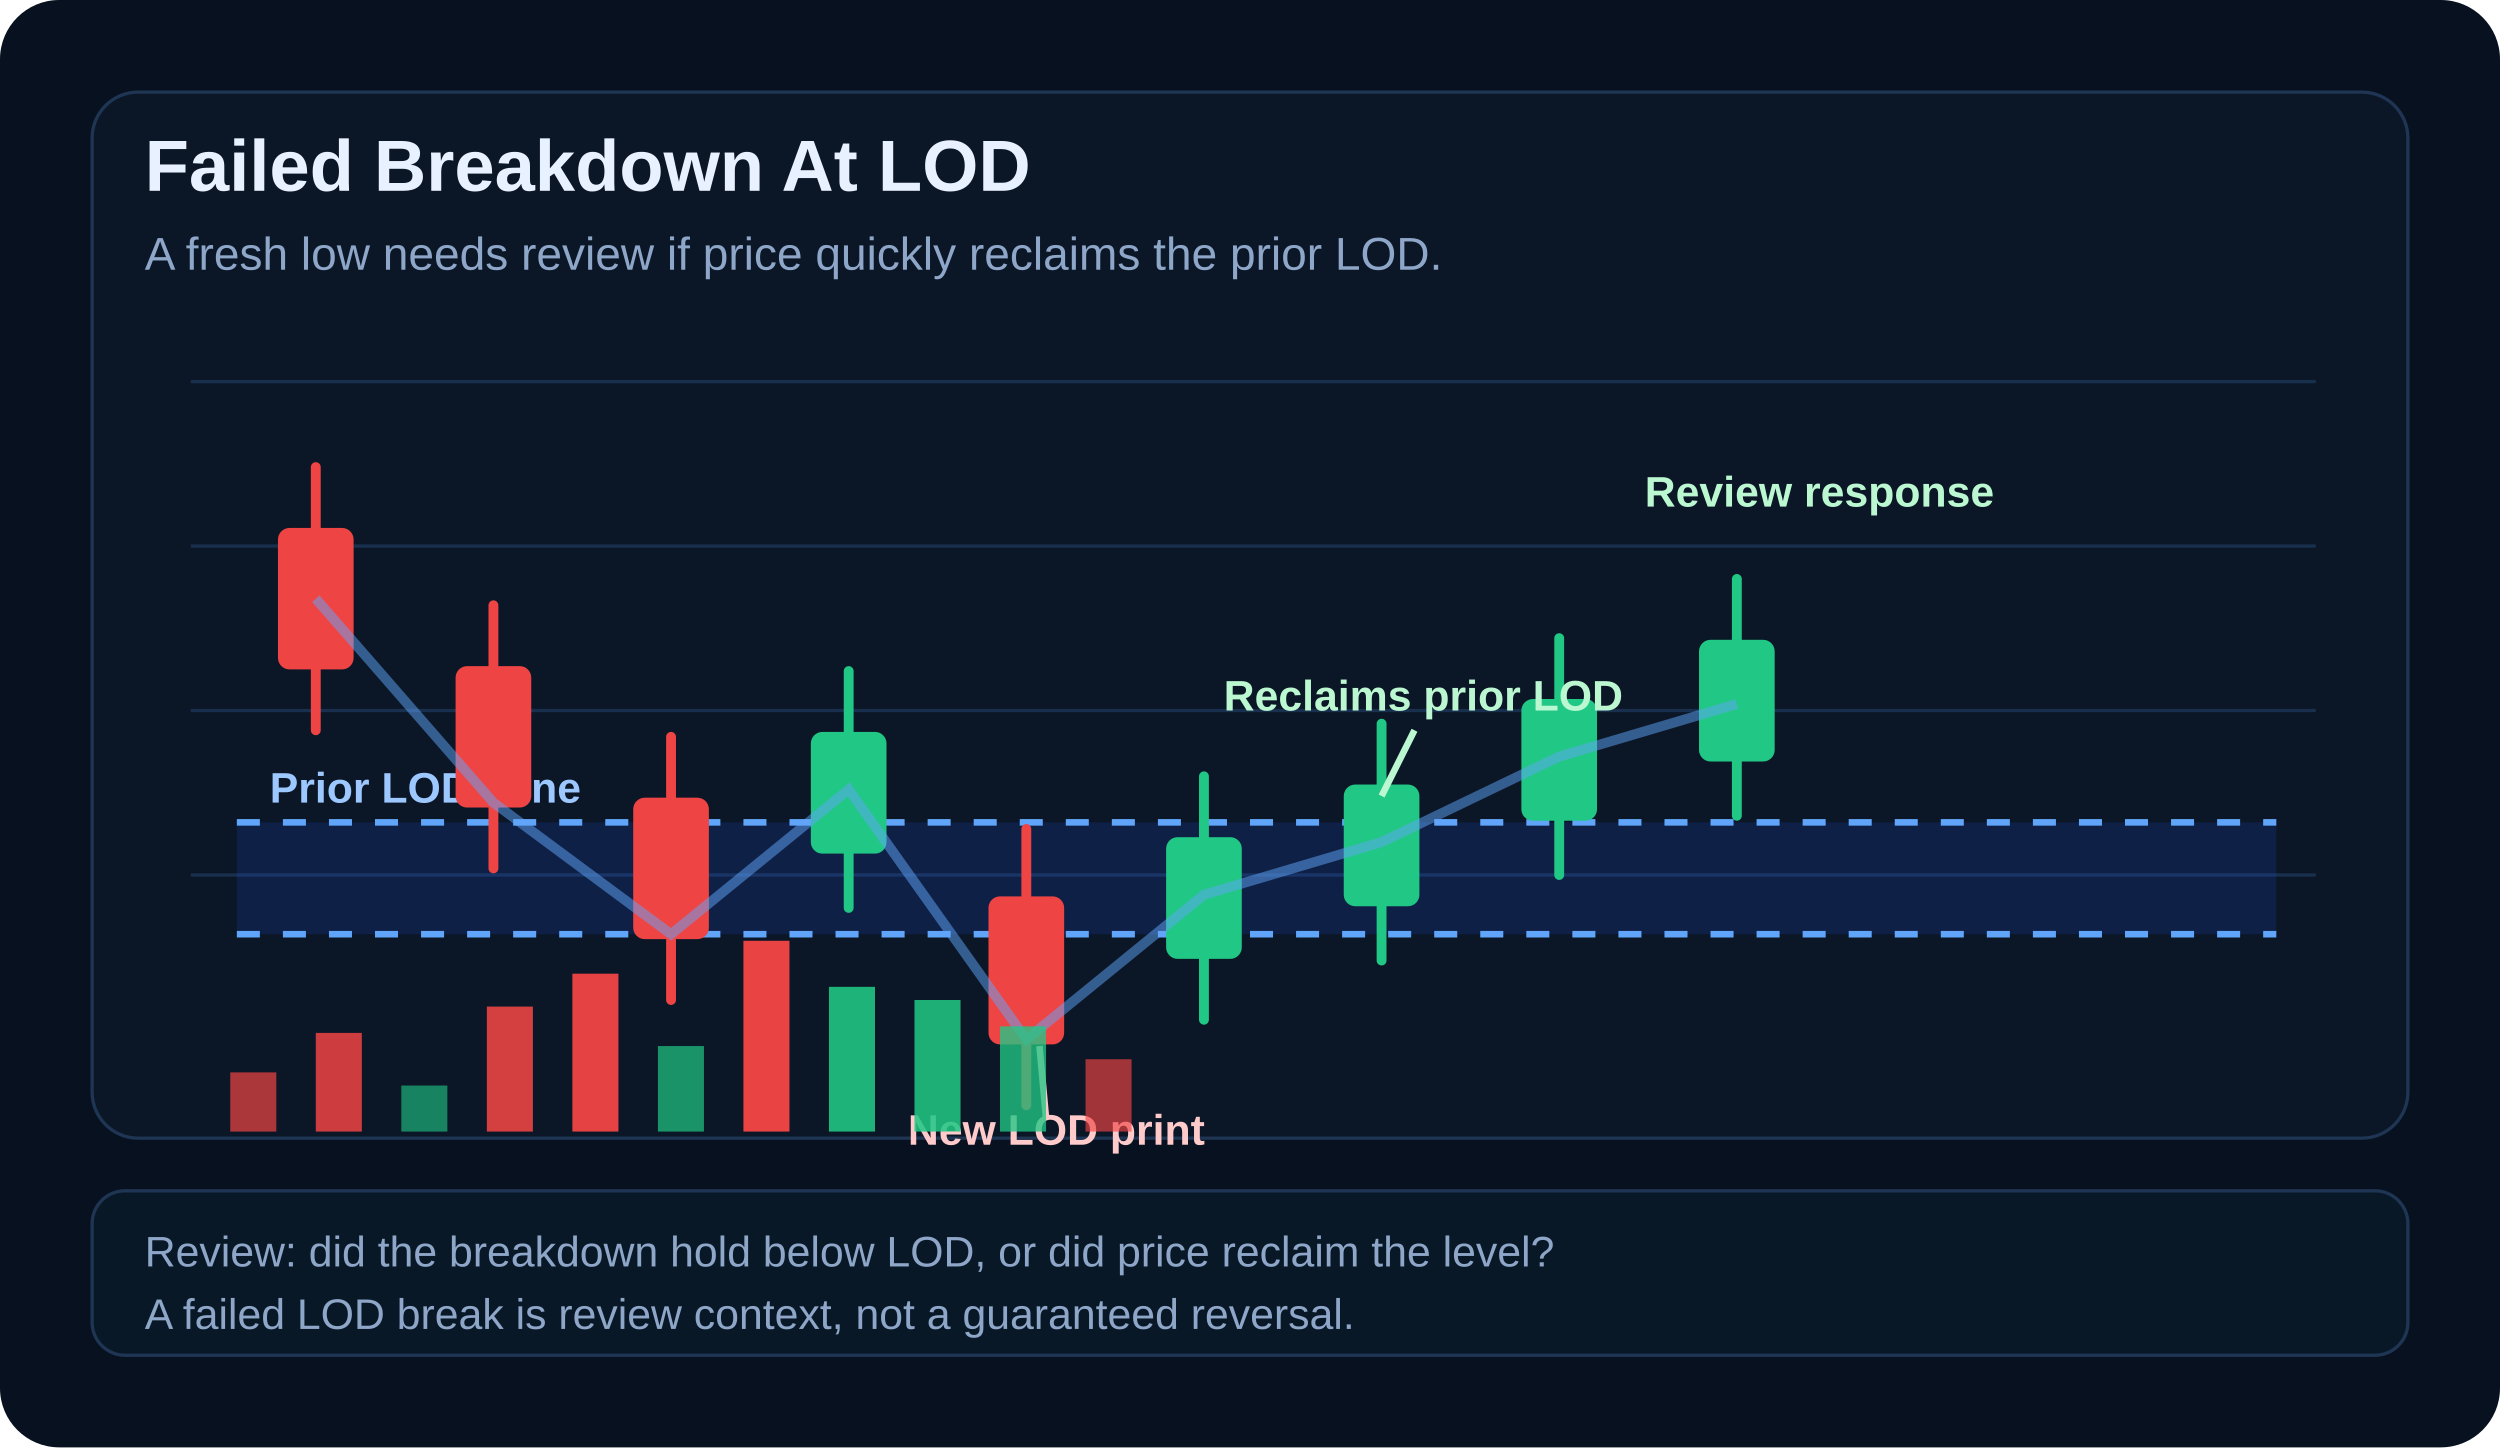
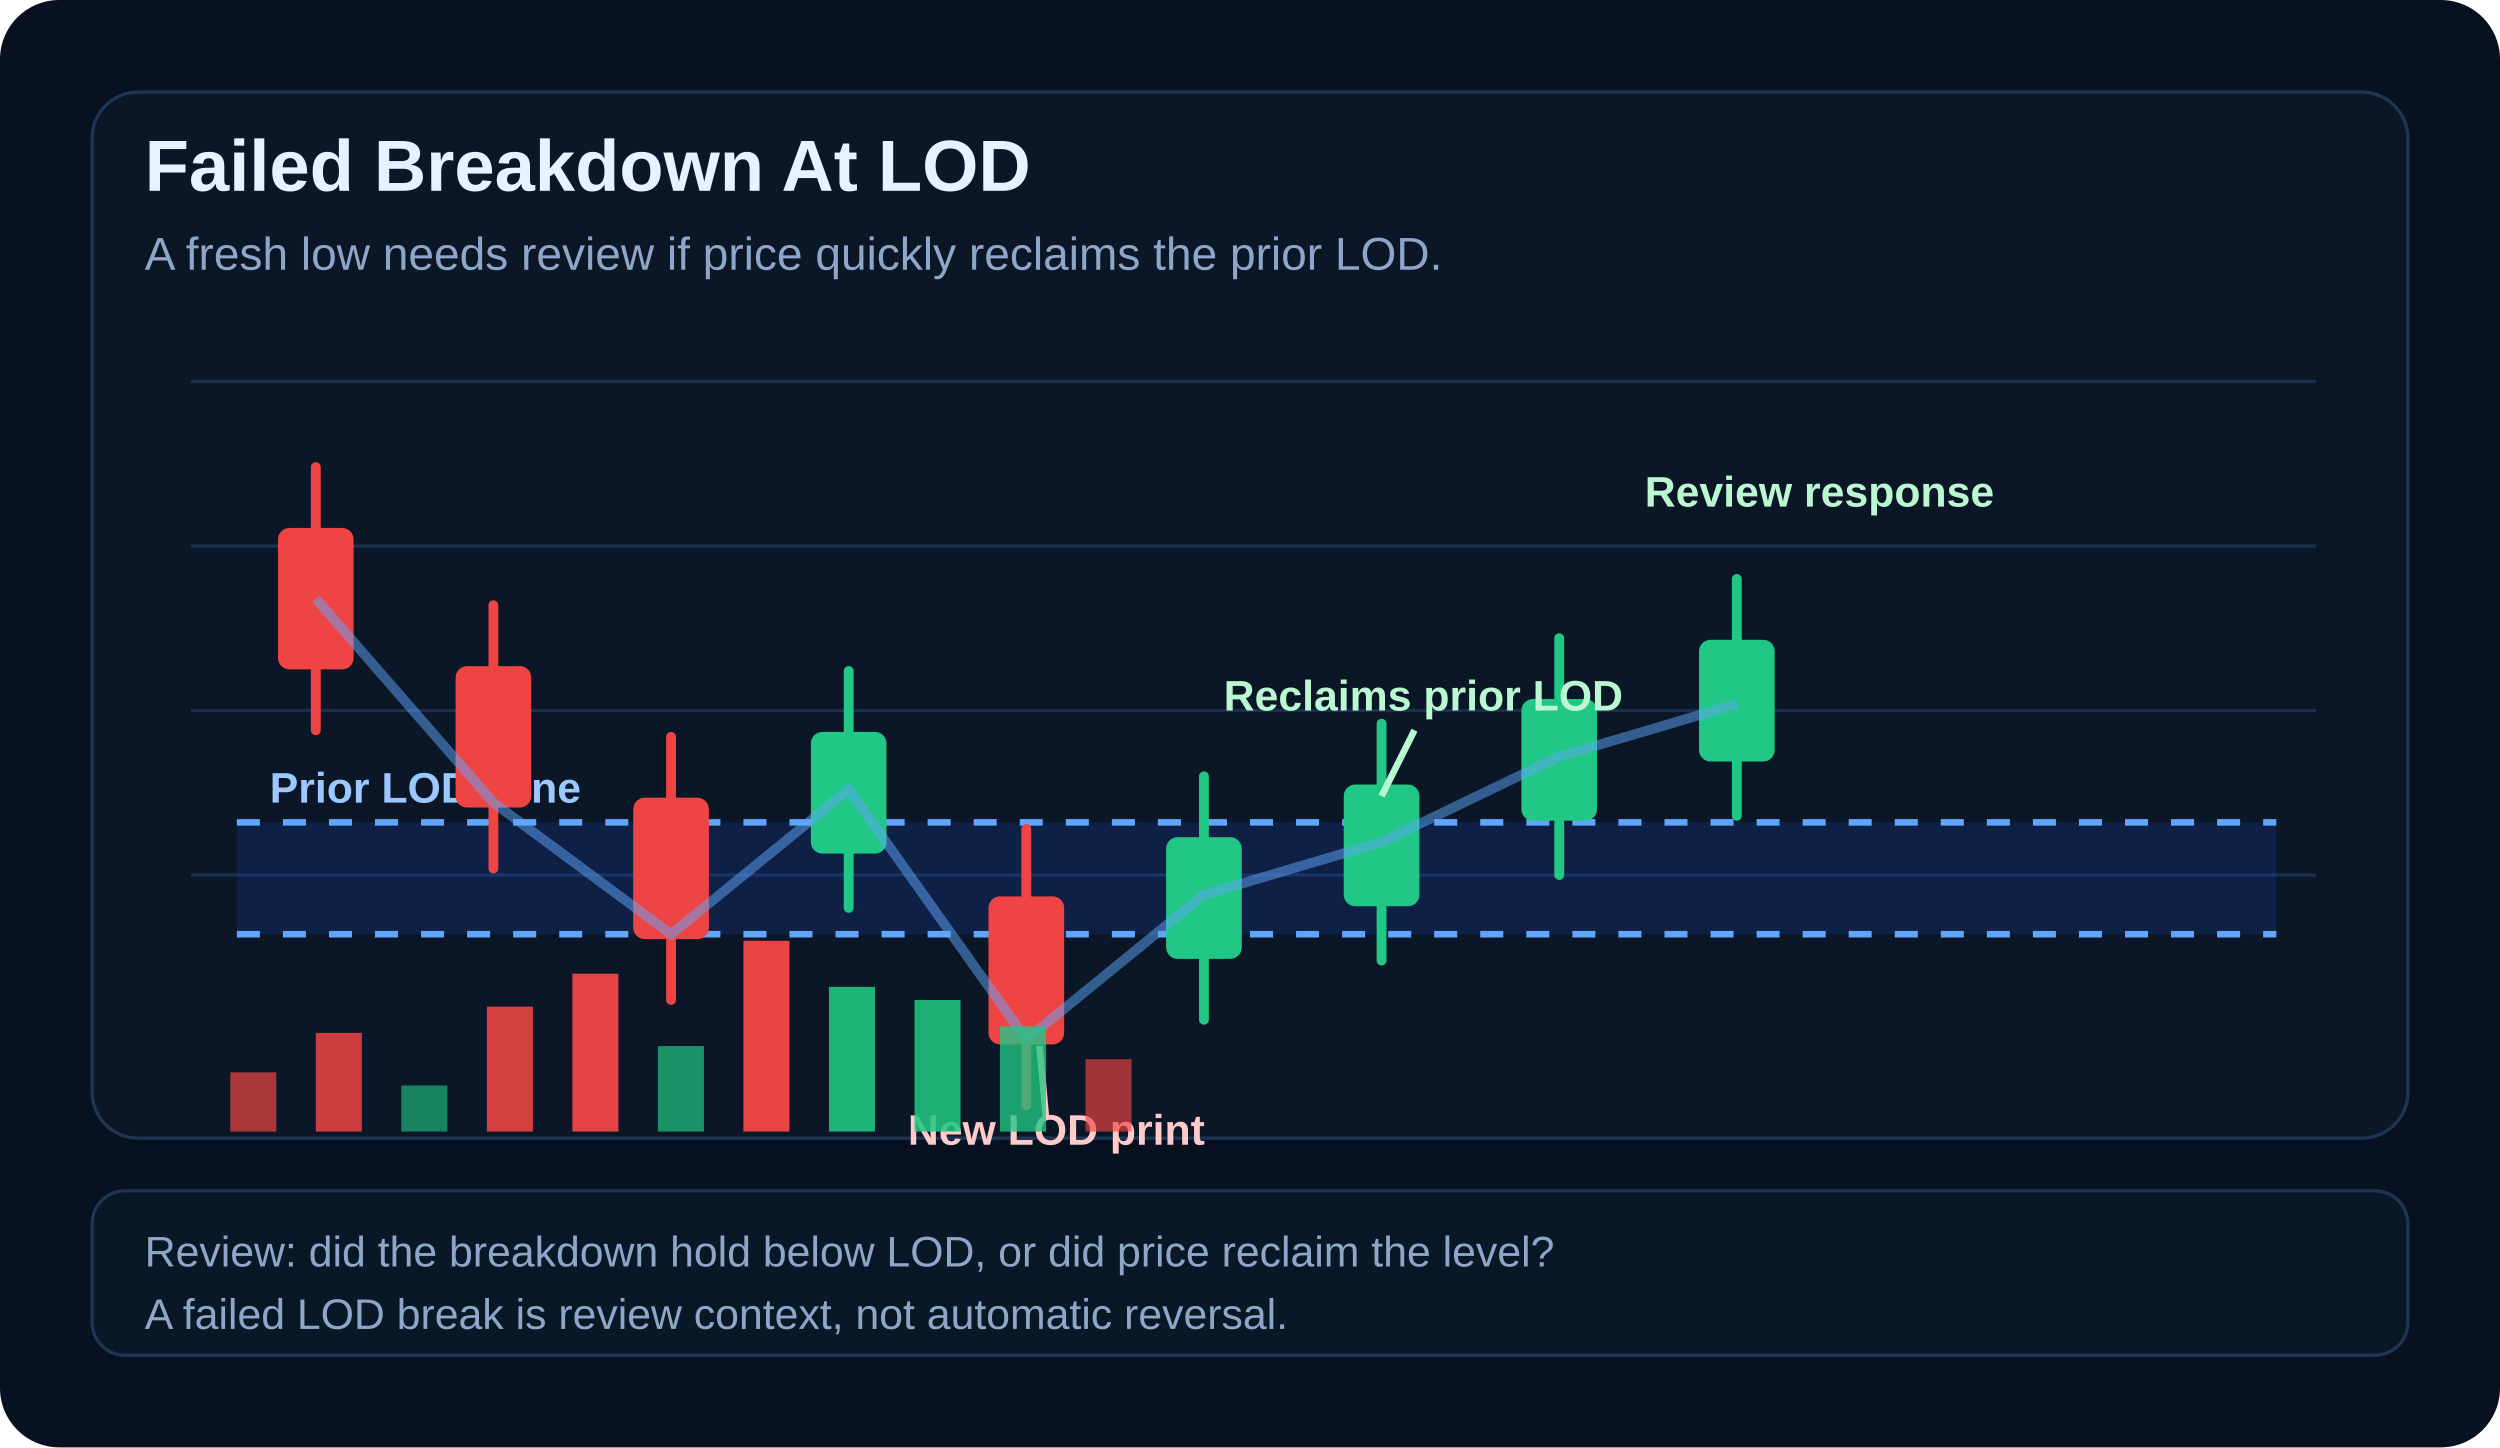
<svg xmlns="http://www.w3.org/2000/svg" viewBox="0 0 760 440" role="img" aria-labelledby="title desc">
  <rect width="760" height="440" rx="18" fill="#07111f" />
  <rect x="28" y="28" width="704" height="318" rx="14" fill="#0b1626" stroke="#1f3554" />
  <text x="44" y="58" fill="#e8f1ff" font-family="Arial, sans-serif" font-size="22" font-weight="700">Failed Breakdown At LOD</text>
  <text x="44" y="82" fill="#8ea6c8" font-family="Arial, sans-serif" font-size="14">A fresh low needs review if price quickly reclaims the prior LOD.</text>
  <g stroke="#18304e" stroke-width="1">
    <line x1="58" y1="116" x2="704" y2="116" />
    <line x1="58" y1="166" x2="704" y2="166" />
    <line x1="58" y1="216" x2="704" y2="216" />
    <line x1="58" y1="266" x2="704" y2="266" />
  </g>
  <rect x="72" y="250" width="620" height="34" fill="#1d4ed8" opacity=".18" />
  <line x1="72" y1="250" x2="692" y2="250" stroke="#60a5fa" stroke-width="2" stroke-dasharray="7 7" />
  <line x1="72" y1="284" x2="692" y2="284" stroke="#60a5fa" stroke-width="2" stroke-dasharray="7 7" />
  <text x="82" y="244" fill="#9cc8ff" font-family="Arial, sans-serif" font-size="13" font-weight="700">Prior LOD zone</text>
  <g stroke-linecap="round" stroke-width="3">
    <g stroke="#ef4444" fill="#ef4444">
      <line x1="96" y1="142" x2="96" y2="222" />
      <rect x="86" y="162" width="20" height="40" rx="2" />
      <line x1="150" y1="184" x2="150" y2="264" />
      <rect x="140" y="204" width="20" height="40" rx="2" />
      <line x1="204" y1="224" x2="204" y2="304" />
      <rect x="194" y="244" width="20" height="40" rx="2" />
      <line x1="312" y1="252" x2="312" y2="336" />
      <rect x="302" y="274" width="20" height="42" rx="2" />
    </g>
    <g stroke="#21c784" fill="#21c784">
      <line x1="258" y1="204" x2="258" y2="276" />
      <rect x="248" y="224" width="20" height="34" rx="2" />
      <line x1="366" y1="236" x2="366" y2="310" />
      <rect x="356" y="256" width="20" height="34" rx="2" />
      <line x1="420" y1="220" x2="420" y2="292" />
      <rect x="410" y="240" width="20" height="34" rx="2" />
      <line x1="474" y1="194" x2="474" y2="266" />
      <rect x="464" y="214" width="20" height="34" rx="2" />
      <line x1="528" y1="176" x2="528" y2="248" />
      <rect x="518" y="196" width="20" height="34" rx="2" />
    </g>
  </g>
  <path d="M96 182 L150 244 L204 284 L258 240 L312 316 L366 272 L420 256 L474 230 L528 214" fill="none" stroke="#60a5fa" stroke-width="3" opacity=".5" />
  <g font-family="Arial, sans-serif" font-size="13" font-weight="700">
    <text x="276" y="348" fill="#fecaca">New LOD print</text>
    <path d="M318 340 L316 318" stroke="#fecaca" stroke-width="2" />
    <text x="372" y="216" fill="#bbf7d0">Reclaims prior LOD</text>
    <path d="M430 222 L420 242" stroke="#bbf7d0" stroke-width="2" />
    <text x="500" y="154" fill="#bbf7d0">Review response</text>
  </g>
  <g>
    <rect x="70" y="326" width="14" height="18" fill="#ef4444" opacity=".7" />
    <rect x="96" y="314" width="14" height="30" fill="#ef4444" opacity=".85" />
    <rect x="122" y="330" width="14" height="14" fill="#21c784" opacity=".62" />
    <rect x="148" y="306" width="14" height="38" fill="#ef4444" opacity=".88" />
    <rect x="174" y="296" width="14" height="48" fill="#ef4444" opacity=".95" />
    <rect x="200" y="318" width="14" height="26" fill="#21c784" opacity=".7" />
    <rect x="226" y="286" width="14" height="58" fill="#ef4444" opacity=".98" />
    <rect x="252" y="300" width="14" height="44" fill="#21c784" opacity=".88" />
    <rect x="278" y="304" width="14" height="40" fill="#21c784" opacity=".86" />
    <rect x="304" y="312" width="14" height="32" fill="#21c784" opacity=".78" />
    <rect x="330" y="322" width="14" height="22" fill="#ef4444" opacity=".65" />
  </g>
  <rect x="28" y="362" width="704" height="50" rx="10" fill="#091827" stroke="#1f3554" />
  <text x="44" y="385" fill="#8ea6c8" font-family="Arial, sans-serif" font-size="13">Review: did the breakdown hold below LOD, or did price reclaim the level?</text>
-   <text x="44" y="404" fill="#8ea6c8" font-family="Arial, sans-serif" font-size="13">A failed LOD break is review context, not a guaranteed reversal.</text>
+   <text x="44" y="404" fill="#8ea6c8" font-family="Arial, sans-serif" font-size="13">A failed LOD break is review context, not automatic reversal.</text>
</svg>
